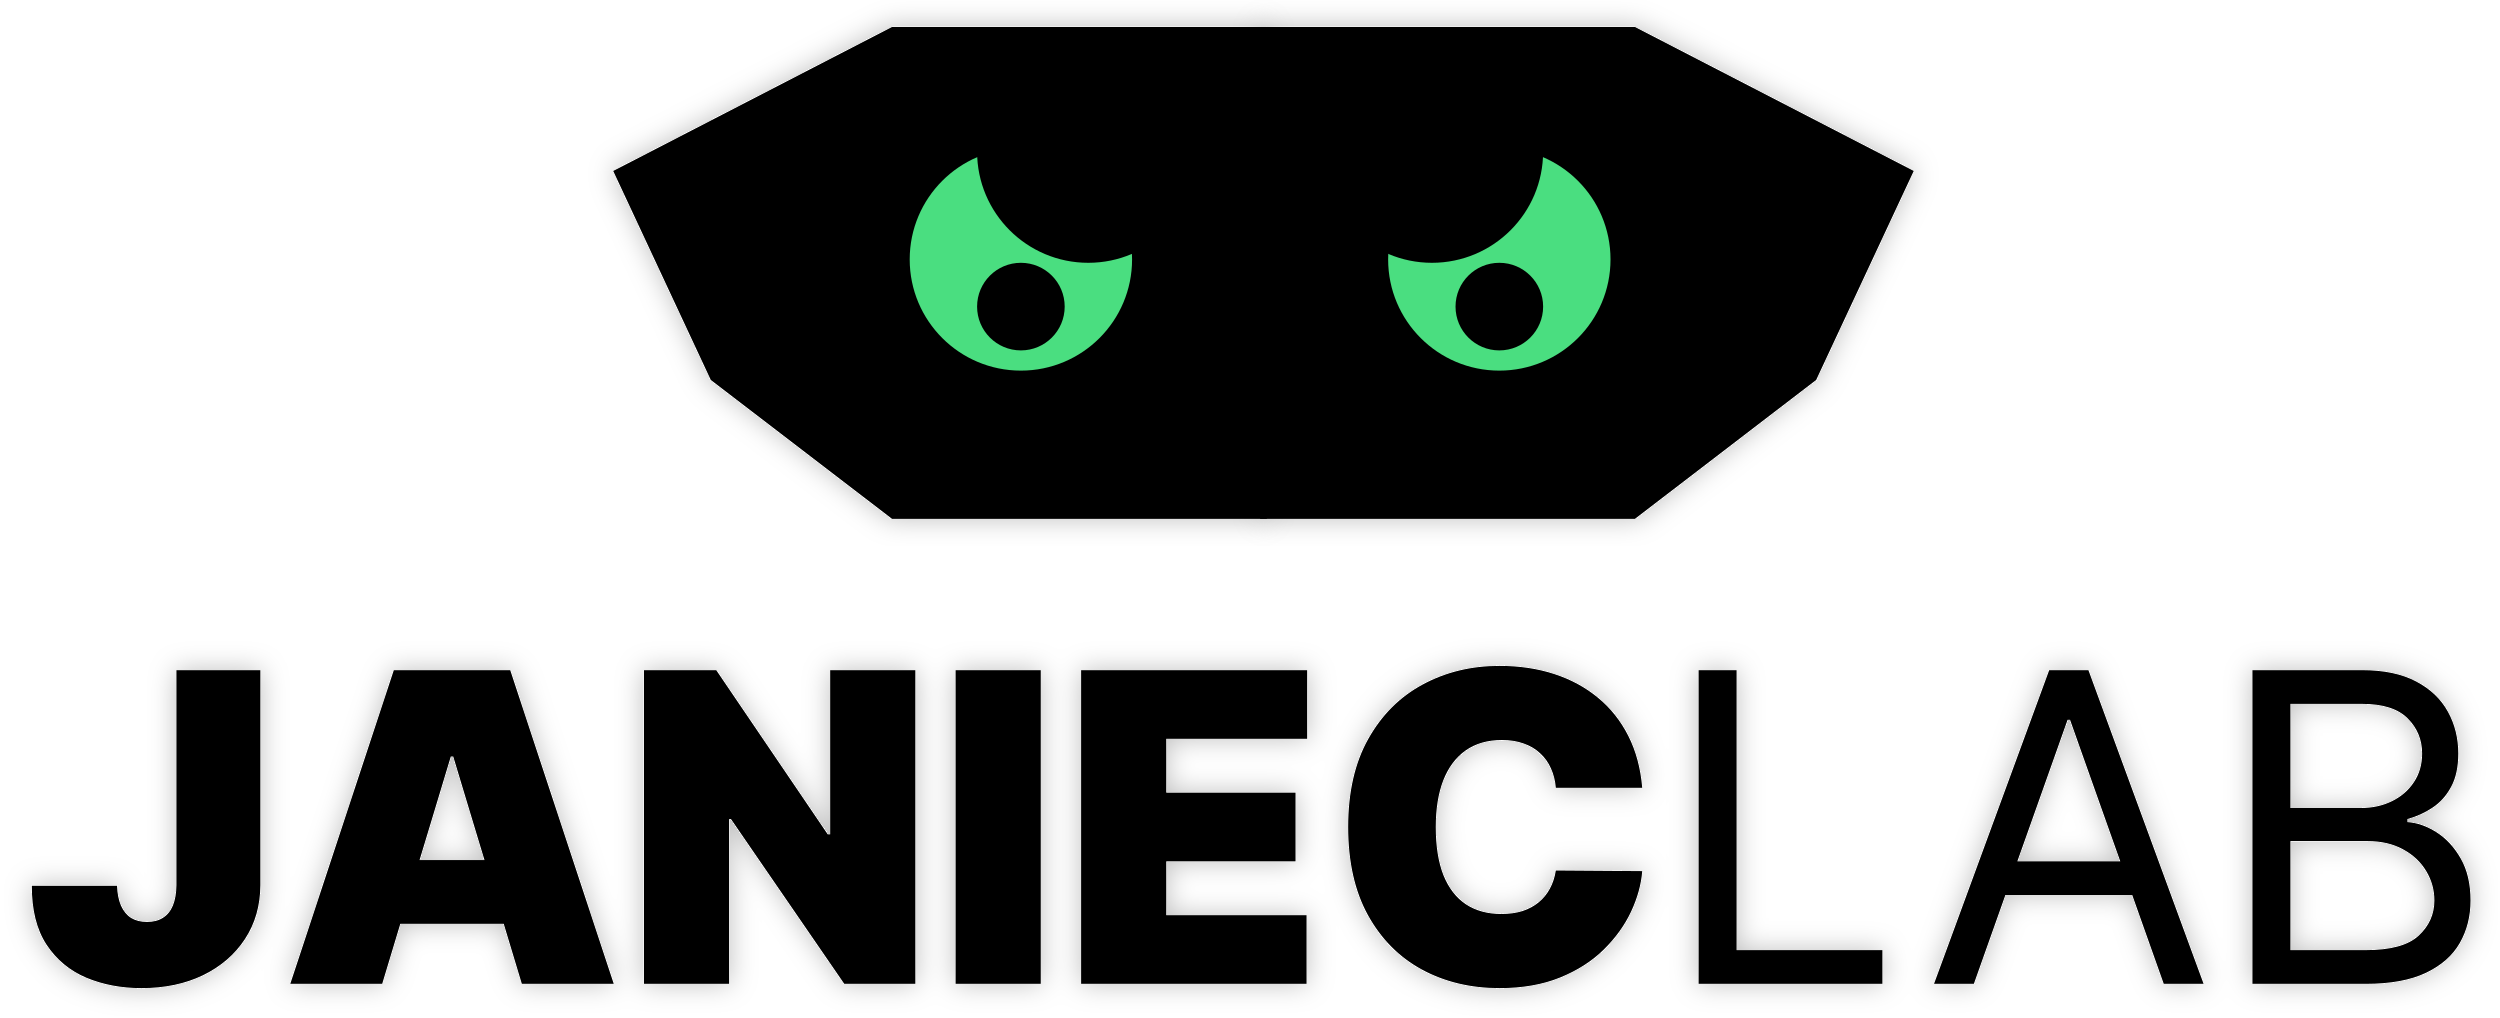
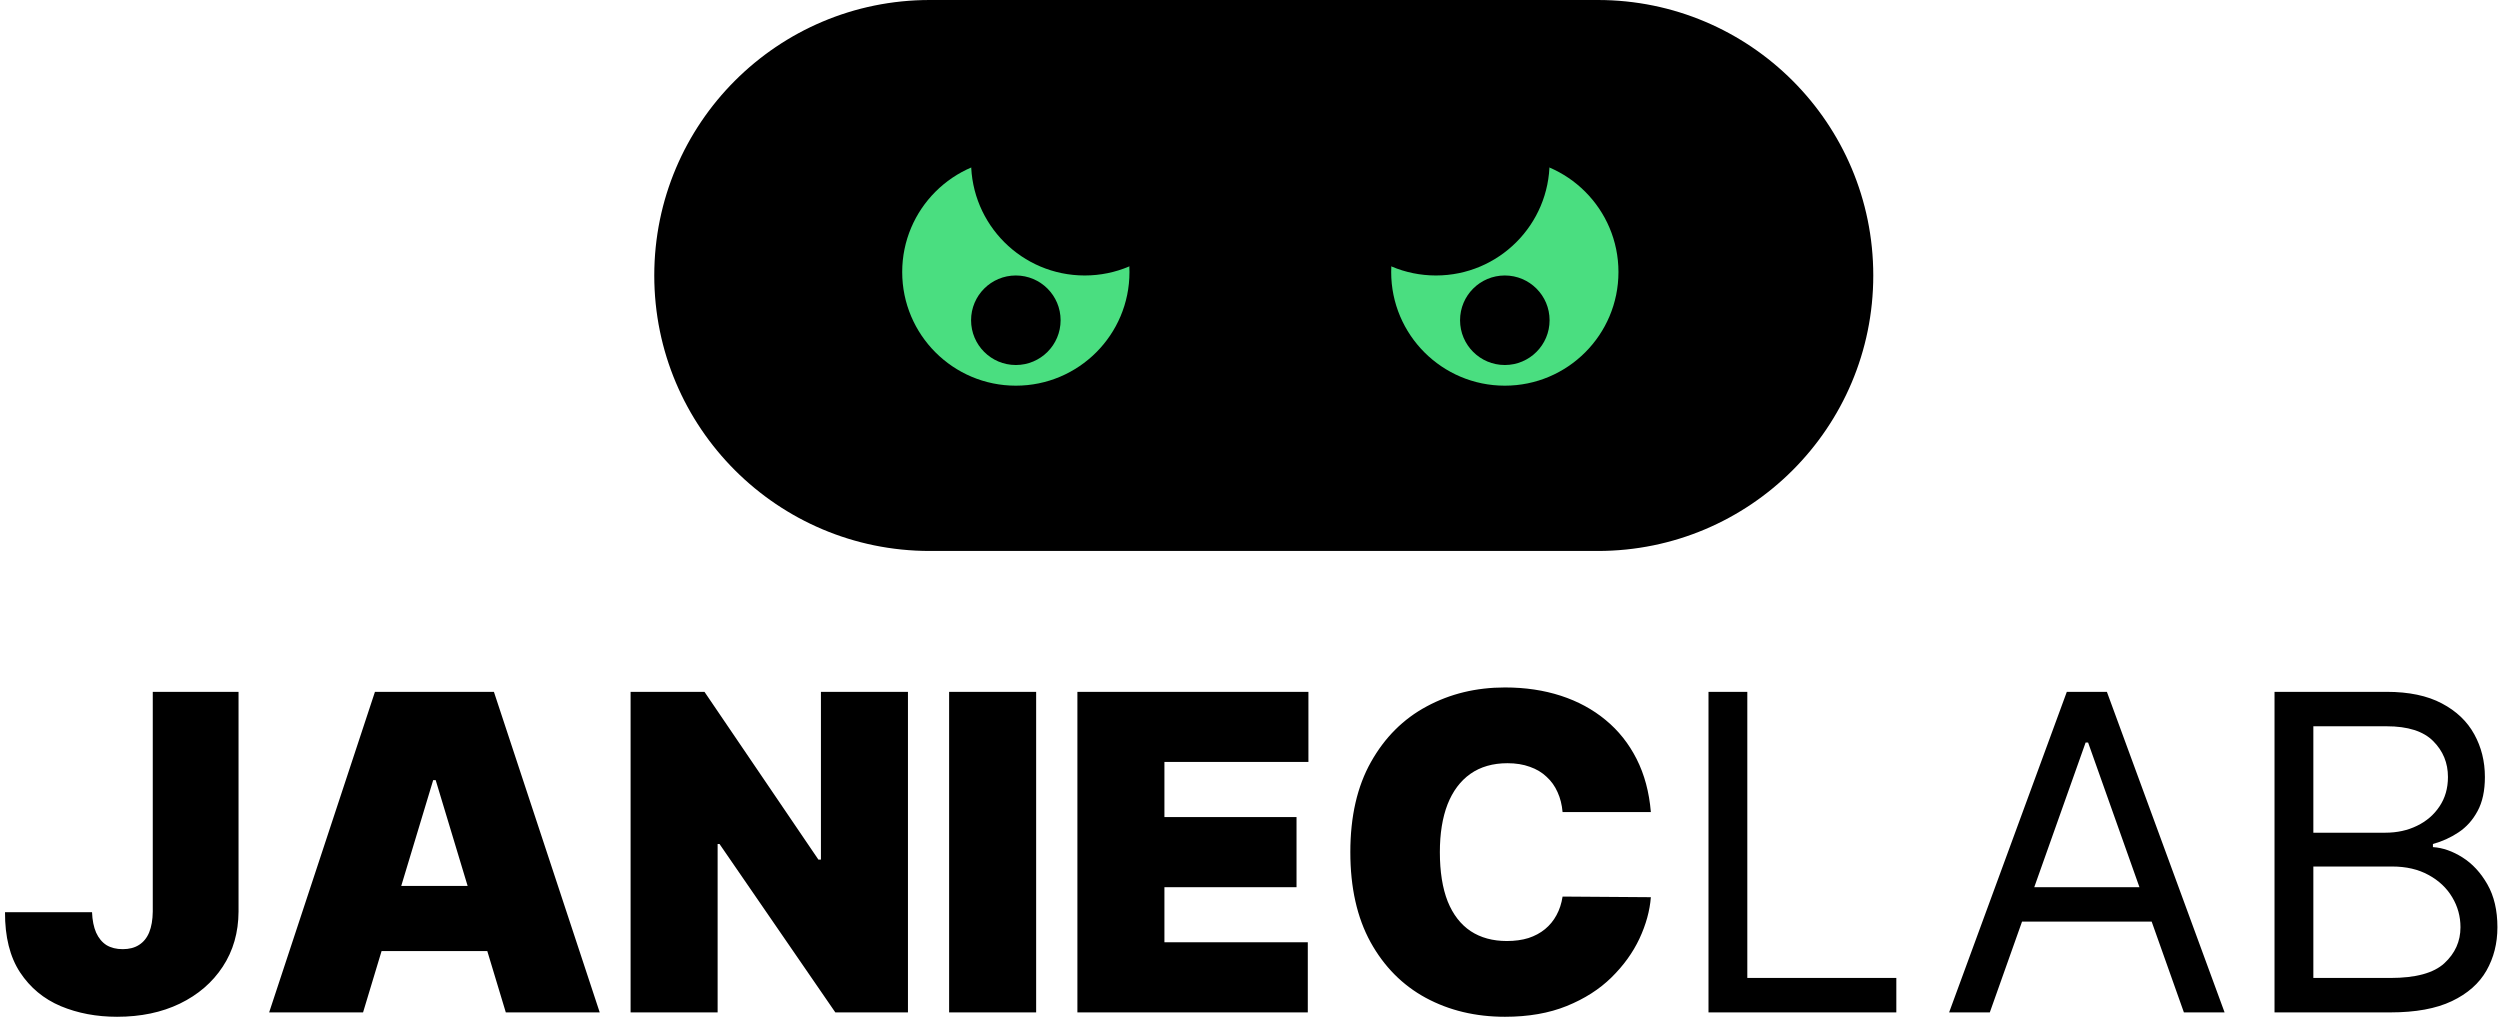
- <svg xmlns="http://www.w3.org/2000/svg" width="371" height="151" viewBox="0 0 371 151" fill="none">
-   <g filter="url(#filter0_d_0_1)">
-     <path d="M132.381 4H188V77H132.381L105.483 56.386L91 25.37L132.381 4Z" fill="black" />
-   </g>
-   <g filter="url(#filter1_d_0_1)">
-     <path d="M242.619 4H187V77H242.619L269.517 56.386L284 25.37L242.619 4Z" fill="black" />
-   </g>
-   <circle cx="151.5" cy="38.5" r="16.5" fill="#4ADE80" />
-   <circle cx="161.5" cy="22.5" r="16.5" fill="black" />
-   <circle cx="16.5" cy="16.5" r="16.5" transform="matrix(-1 0 0 1 239 22)" fill="#4ADE80" />
-   <circle cx="16.5" cy="16.5" r="16.5" transform="matrix(-1 0 0 1 229 6)" fill="black" />
-   <circle cx="151.5" cy="45.5" r="6.5" fill="black" />
-   <circle cx="222.5" cy="45.5" r="6.5" fill="black" />
-   <g filter="url(#filter2_d_0_1)">
-     <path d="M26.182 99.454H38.636V131.364C38.621 134.394 37.856 137.061 36.341 139.364C34.841 141.652 32.765 143.439 30.114 144.727C27.477 146 24.439 146.636 21 146.636C18.015 146.636 15.288 146.121 12.818 145.091C10.348 144.045 8.379 142.409 6.909 140.182C5.439 137.939 4.712 135.03 4.727 131.455H17.364C17.409 132.621 17.606 133.606 17.954 134.409C18.318 135.212 18.818 135.818 19.454 136.227C20.106 136.621 20.894 136.818 21.818 136.818C22.758 136.818 23.546 136.614 24.182 136.205C24.833 135.795 25.326 135.189 25.659 134.386C25.992 133.568 26.167 132.561 26.182 131.364V99.454ZM56.716 146H43.08L58.443 99.454H75.716L91.079 146H77.443L67.261 112.273H66.898L56.716 146ZM54.17 127.636H79.807V137.091H54.17V127.636ZM135.835 99.454V146H125.29L108.472 121.545H108.199V146H95.562V99.454H106.29L122.835 123.818H123.199V99.454H135.835ZM154.449 99.454V146H141.812V99.454H154.449ZM160.438 146V99.454H193.983V109.636H173.074V117.636H192.256V127.818H173.074V135.818H193.892V146H160.438ZM243.705 116.909H230.886C230.795 115.848 230.553 114.886 230.159 114.023C229.78 113.159 229.25 112.417 228.568 111.795C227.902 111.159 227.091 110.674 226.136 110.341C225.182 109.992 224.098 109.818 222.886 109.818C220.765 109.818 218.97 110.333 217.5 111.364C216.045 112.394 214.939 113.871 214.182 115.795C213.439 117.72 213.068 120.03 213.068 122.727C213.068 125.576 213.447 127.962 214.205 129.886C214.977 131.795 216.091 133.235 217.545 134.205C219 135.159 220.75 135.636 222.795 135.636C223.962 135.636 225.008 135.492 225.932 135.205C226.856 134.902 227.659 134.47 228.341 133.909C229.023 133.348 229.576 132.674 230 131.886C230.439 131.083 230.735 130.182 230.886 129.182L243.705 129.273C243.553 131.242 243 133.25 242.045 135.295C241.091 137.326 239.735 139.205 237.977 140.932C236.235 142.644 234.076 144.023 231.5 145.068C228.924 146.114 225.932 146.636 222.523 146.636C218.25 146.636 214.417 145.72 211.023 143.886C207.644 142.053 204.97 139.356 203 135.795C201.045 132.235 200.068 127.879 200.068 122.727C200.068 117.545 201.068 113.182 203.068 109.636C205.068 106.076 207.765 103.386 211.159 101.568C214.553 99.735 218.341 98.818 222.523 98.818C225.462 98.818 228.167 99.22 230.636 100.023C233.106 100.826 235.273 102 237.136 103.545C239 105.076 240.5 106.962 241.636 109.205C242.773 111.447 243.462 114.015 243.705 116.909ZM252.074 146V99.454H257.71V141H279.347V146H252.074ZM292.92 146H287.011L304.102 99.454H309.92L327.011 146H321.102L307.193 106.818H306.83L292.92 146ZM295.102 127.818H318.92V132.818H295.102V127.818ZM334.261 146V99.454H350.534C353.777 99.454 356.451 100.015 358.557 101.136C360.663 102.242 362.231 103.735 363.261 105.614C364.292 107.477 364.807 109.545 364.807 111.818C364.807 113.818 364.451 115.47 363.739 116.773C363.042 118.076 362.117 119.106 360.966 119.864C359.83 120.621 358.595 121.182 357.261 121.545V122C358.686 122.091 360.117 122.591 361.557 123.5C362.996 124.409 364.201 125.712 365.17 127.409C366.14 129.106 366.625 131.182 366.625 133.636C366.625 135.97 366.095 138.068 365.034 139.932C363.973 141.795 362.299 143.273 360.011 144.364C357.723 145.455 354.746 146 351.08 146H334.261ZM339.898 141H351.08C354.761 141 357.375 140.288 358.92 138.864C360.481 137.424 361.261 135.682 361.261 133.636C361.261 132.061 360.86 130.606 360.057 129.273C359.254 127.924 358.11 126.848 356.625 126.045C355.14 125.227 353.383 124.818 351.352 124.818H339.898V141ZM339.898 119.909H350.352C352.049 119.909 353.58 119.576 354.943 118.909C356.322 118.242 357.413 117.303 358.216 116.091C359.034 114.879 359.443 113.455 359.443 111.818C359.443 109.773 358.731 108.038 357.307 106.614C355.883 105.174 353.625 104.455 350.534 104.455H339.898V119.909Z" fill="black" />
-   </g>
-   <defs>
-     <filter id="filter0_d_0_1" x="87" y="0" width="105" height="81" filterUnits="userSpaceOnUse" color-interpolation-filters="sRGB">
-       <feFlood flood-opacity="0" result="BackgroundImageFix" />
-       <feColorMatrix in="SourceAlpha" type="matrix" values="0 0 0 0 0 0 0 0 0 0 0 0 0 0 0 0 0 0 127 0" result="hardAlpha" />
-       <feOffset />
-       <feGaussianBlur stdDeviation="2" />
-       <feComposite in2="hardAlpha" operator="out" />
-       <feColorMatrix type="matrix" values="0 0 0 0 0 0 0 0 0 0 0 0 0 0 0 0 0 0 0.25 0" />
-       <feBlend mode="normal" in2="BackgroundImageFix" result="effect1_dropShadow_0_1" />
-       <feBlend mode="normal" in="SourceGraphic" in2="effect1_dropShadow_0_1" result="shape" />
-     </filter>
-     <filter id="filter1_d_0_1" x="183" y="0" width="105" height="81" filterUnits="userSpaceOnUse" color-interpolation-filters="sRGB">
-       <feFlood flood-opacity="0" result="BackgroundImageFix" />
-       <feColorMatrix in="SourceAlpha" type="matrix" values="0 0 0 0 0 0 0 0 0 0 0 0 0 0 0 0 0 0 127 0" result="hardAlpha" />
-       <feOffset />
-       <feGaussianBlur stdDeviation="2" />
-       <feComposite in2="hardAlpha" operator="out" />
-       <feColorMatrix type="matrix" values="0 0 0 0 0 0 0 0 0 0 0 0 0 0 0 0 0 0 0.25 0" />
-       <feBlend mode="normal" in2="BackgroundImageFix" result="effect1_dropShadow_0_1" />
-       <feBlend mode="normal" in="SourceGraphic" in2="effect1_dropShadow_0_1" result="shape" />
-     </filter>
-     <filter id="filter2_d_0_1" x="0.705" y="94.818" width="369.92" height="55.818" filterUnits="userSpaceOnUse" color-interpolation-filters="sRGB">
-       <feFlood flood-opacity="0" result="BackgroundImageFix" />
-       <feColorMatrix in="SourceAlpha" type="matrix" values="0 0 0 0 0 0 0 0 0 0 0 0 0 0 0 0 0 0 127 0" result="hardAlpha" />
-       <feOffset />
-       <feGaussianBlur stdDeviation="2" />
-       <feComposite in2="hardAlpha" operator="out" />
-       <feColorMatrix type="matrix" values="0 0 0 0 0 0 0 0 0 0 0 0 0 0 0 0 0 0 0.25 0" />
-       <feBlend mode="normal" in2="BackgroundImageFix" result="effect1_dropShadow_0_1" />
-       <feBlend mode="normal" in="SourceGraphic" in2="effect1_dropShadow_0_1" result="shape" />
-     </filter>
-   </defs>
+ <svg xmlns="http://www.w3.org/2000/svg" width="363" height="148" viewBox="0 0 363 148" fill="none">
+   <rect x="95" width="177" height="80" rx="40" fill="black" />
+   <circle cx="147.5" cy="39.5" r="16.5" fill="#4ADE80" />
+   <circle cx="157.5" cy="23.5" r="16.5" fill="black" />
+   <circle cx="16.5" cy="16.5" r="16.5" transform="matrix(-1 0 0 1 235 23)" fill="#4ADE80" />
+   <circle cx="16.5" cy="16.5" r="16.5" transform="matrix(-1 0 0 1 225 7)" fill="black" />
+   <circle cx="147.5" cy="46.5" r="6.5" fill="black" />
+   <circle cx="218.5" cy="46.5" r="6.5" fill="black" />
+   <path d="M22.182 100.455H34.636V132.364C34.621 135.394 33.856 138.061 32.341 140.364C30.841 142.652 28.765 144.439 26.114 145.727C23.477 147 20.439 147.636 17 147.636C14.015 147.636 11.288 147.121 8.818 146.091C6.348 145.045 4.379 143.409 2.909 141.182C1.439 138.939 0.712 136.03 0.727 132.455H13.364C13.409 133.621 13.606 134.606 13.954 135.409C14.318 136.212 14.818 136.818 15.454 137.227C16.106 137.621 16.894 137.818 17.818 137.818C18.758 137.818 19.546 137.614 20.182 137.205C20.833 136.795 21.326 136.189 21.659 135.386C21.992 134.568 22.167 133.561 22.182 132.364V100.455ZM52.716 147H39.08L54.443 100.455H71.716L87.079 147H73.443L63.261 113.273H62.898L52.716 147ZM50.17 128.636H75.807V138.091H50.17V128.636ZM131.835 100.455V147H121.29L104.472 122.545H104.199V147H91.562V100.455H102.29L118.835 124.818H119.199V100.455H131.835ZM150.449 100.455V147H137.812V100.455H150.449ZM156.438 147V100.455H189.983V110.636H169.074V118.636H188.256V128.818H169.074V136.818H189.892V147H156.438ZM239.705 117.909H226.886C226.795 116.848 226.553 115.886 226.159 115.023C225.78 114.159 225.25 113.417 224.568 112.795C223.902 112.159 223.091 111.674 222.136 111.341C221.182 110.992 220.098 110.818 218.886 110.818C216.765 110.818 214.97 111.333 213.5 112.364C212.045 113.394 210.939 114.871 210.182 116.795C209.439 118.72 209.068 121.03 209.068 123.727C209.068 126.576 209.447 128.962 210.205 130.886C210.977 132.795 212.091 134.235 213.545 135.205C215 136.159 216.75 136.636 218.795 136.636C219.962 136.636 221.008 136.492 221.932 136.205C222.856 135.902 223.659 135.47 224.341 134.909C225.023 134.348 225.576 133.674 226 132.886C226.439 132.083 226.735 131.182 226.886 130.182L239.705 130.273C239.553 132.242 239 134.25 238.045 136.295C237.091 138.326 235.735 140.205 233.977 141.932C232.235 143.644 230.076 145.023 227.5 146.068C224.924 147.114 221.932 147.636 218.523 147.636C214.25 147.636 210.417 146.72 207.023 144.886C203.644 143.053 200.97 140.356 199 136.795C197.045 133.235 196.068 128.879 196.068 123.727C196.068 118.545 197.068 114.182 199.068 110.636C201.068 107.076 203.765 104.386 207.159 102.568C210.553 100.735 214.341 99.818 218.523 99.818C221.462 99.818 224.167 100.22 226.636 101.023C229.106 101.826 231.273 103 233.136 104.545C235 106.076 236.5 107.962 237.636 110.205C238.773 112.447 239.462 115.015 239.705 117.909ZM248.074 147V100.455H253.71V142H275.347V147H248.074ZM288.92 147H283.011L300.102 100.455H305.92L323.011 147H317.102L303.193 107.818H302.83L288.92 147ZM291.102 128.818H314.92V133.818H291.102V128.818ZM330.261 147V100.455H346.534C349.777 100.455 352.451 101.015 354.557 102.136C356.663 103.242 358.231 104.735 359.261 106.614C360.292 108.477 360.807 110.545 360.807 112.818C360.807 114.818 360.451 116.47 359.739 117.773C359.042 119.076 358.117 120.106 356.966 120.864C355.83 121.621 354.595 122.182 353.261 122.545V123C354.686 123.091 356.117 123.591 357.557 124.5C358.996 125.409 360.201 126.712 361.17 128.409C362.14 130.106 362.625 132.182 362.625 134.636C362.625 136.97 362.095 139.068 361.034 140.932C359.973 142.795 358.299 144.273 356.011 145.364C353.723 146.455 350.746 147 347.08 147H330.261ZM335.898 142H347.08C350.761 142 353.375 141.288 354.92 139.864C356.481 138.424 357.261 136.682 357.261 134.636C357.261 133.061 356.86 131.606 356.057 130.273C355.254 128.924 354.11 127.848 352.625 127.045C351.14 126.227 349.383 125.818 347.352 125.818H335.898V142ZM335.898 120.909H346.352C348.049 120.909 349.58 120.576 350.943 119.909C352.322 119.242 353.413 118.303 354.216 117.091C355.034 115.879 355.443 114.455 355.443 112.818C355.443 110.773 354.731 109.038 353.307 107.614C351.883 106.174 349.625 105.455 346.534 105.455H335.898V120.909Z" fill="black" />
</svg>
